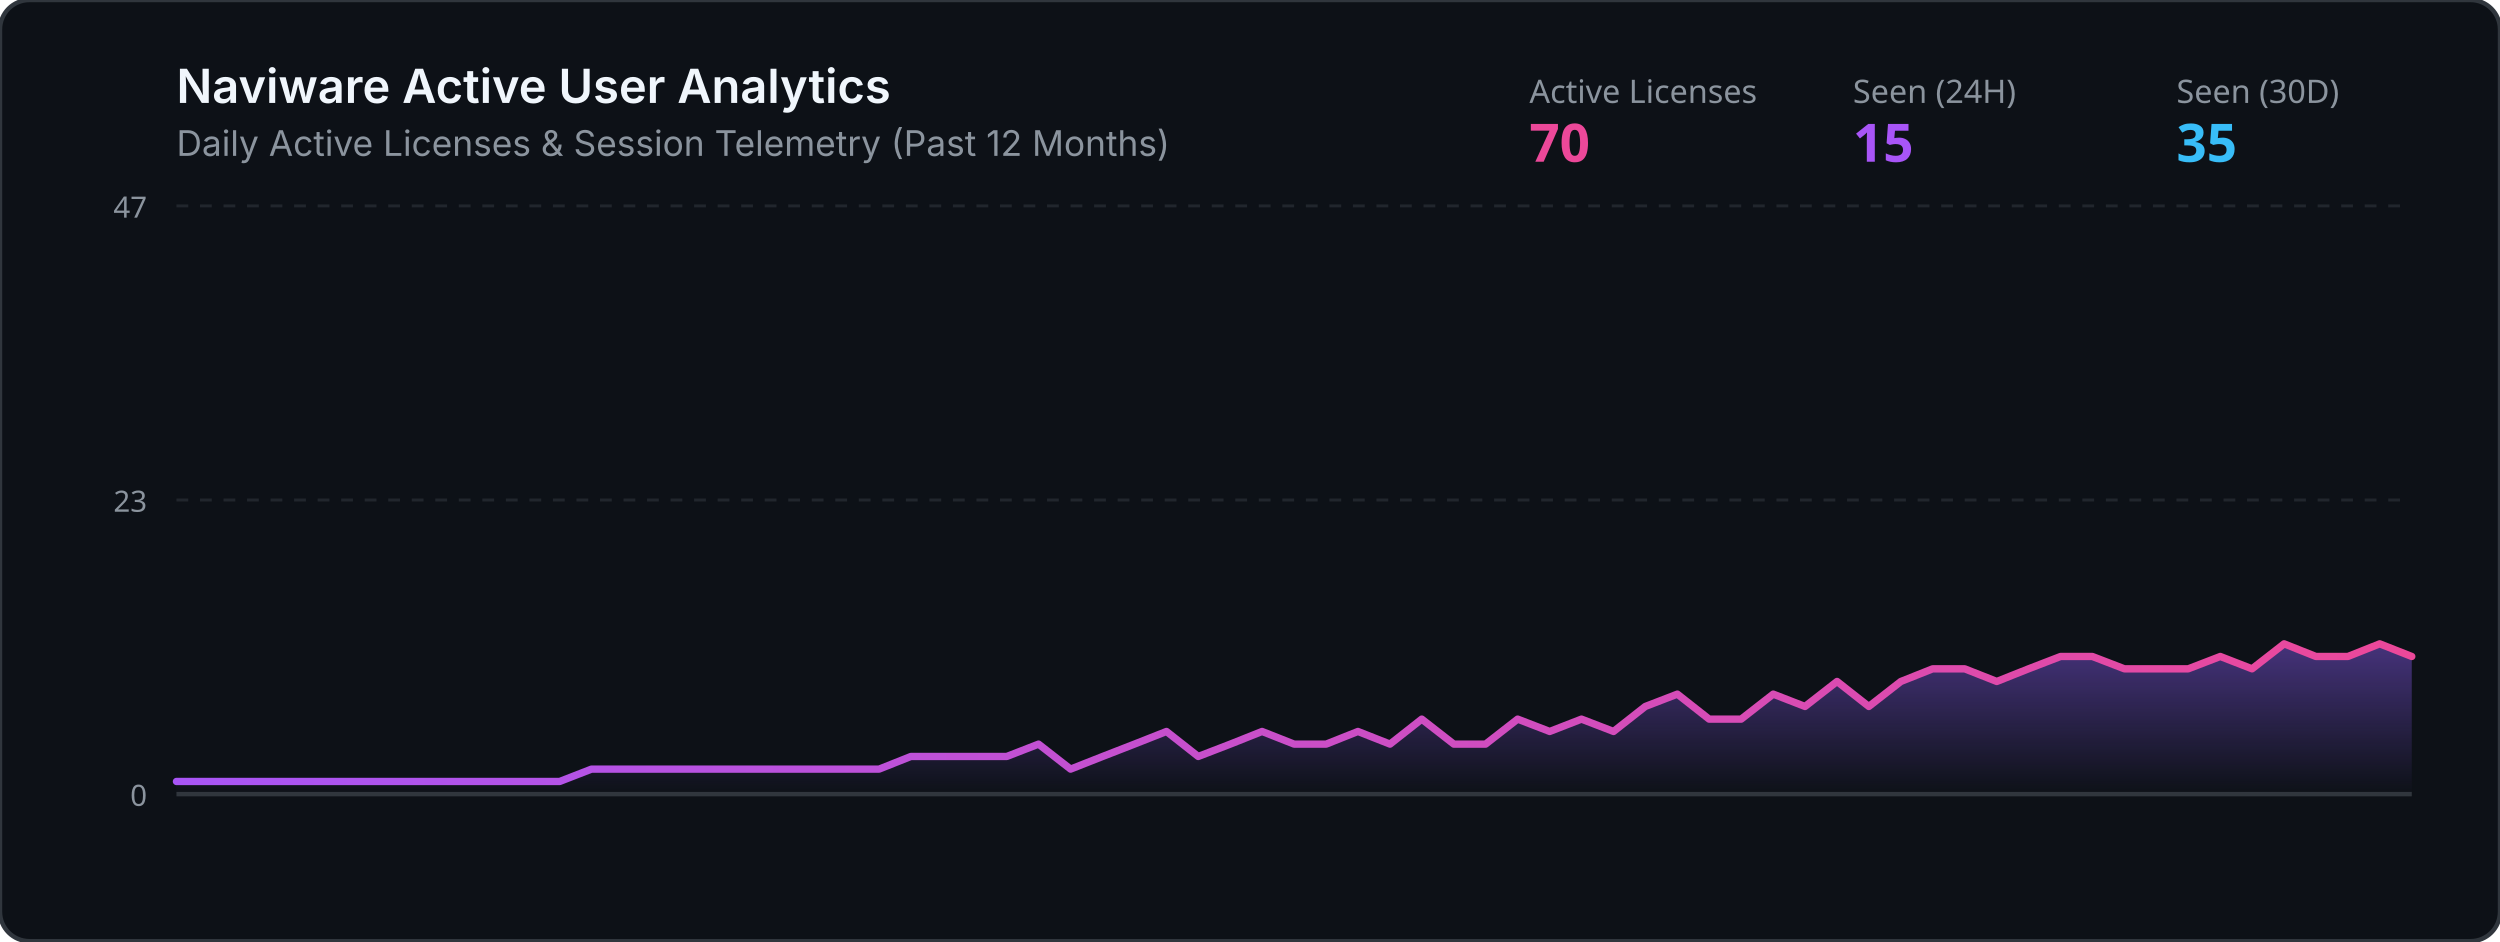
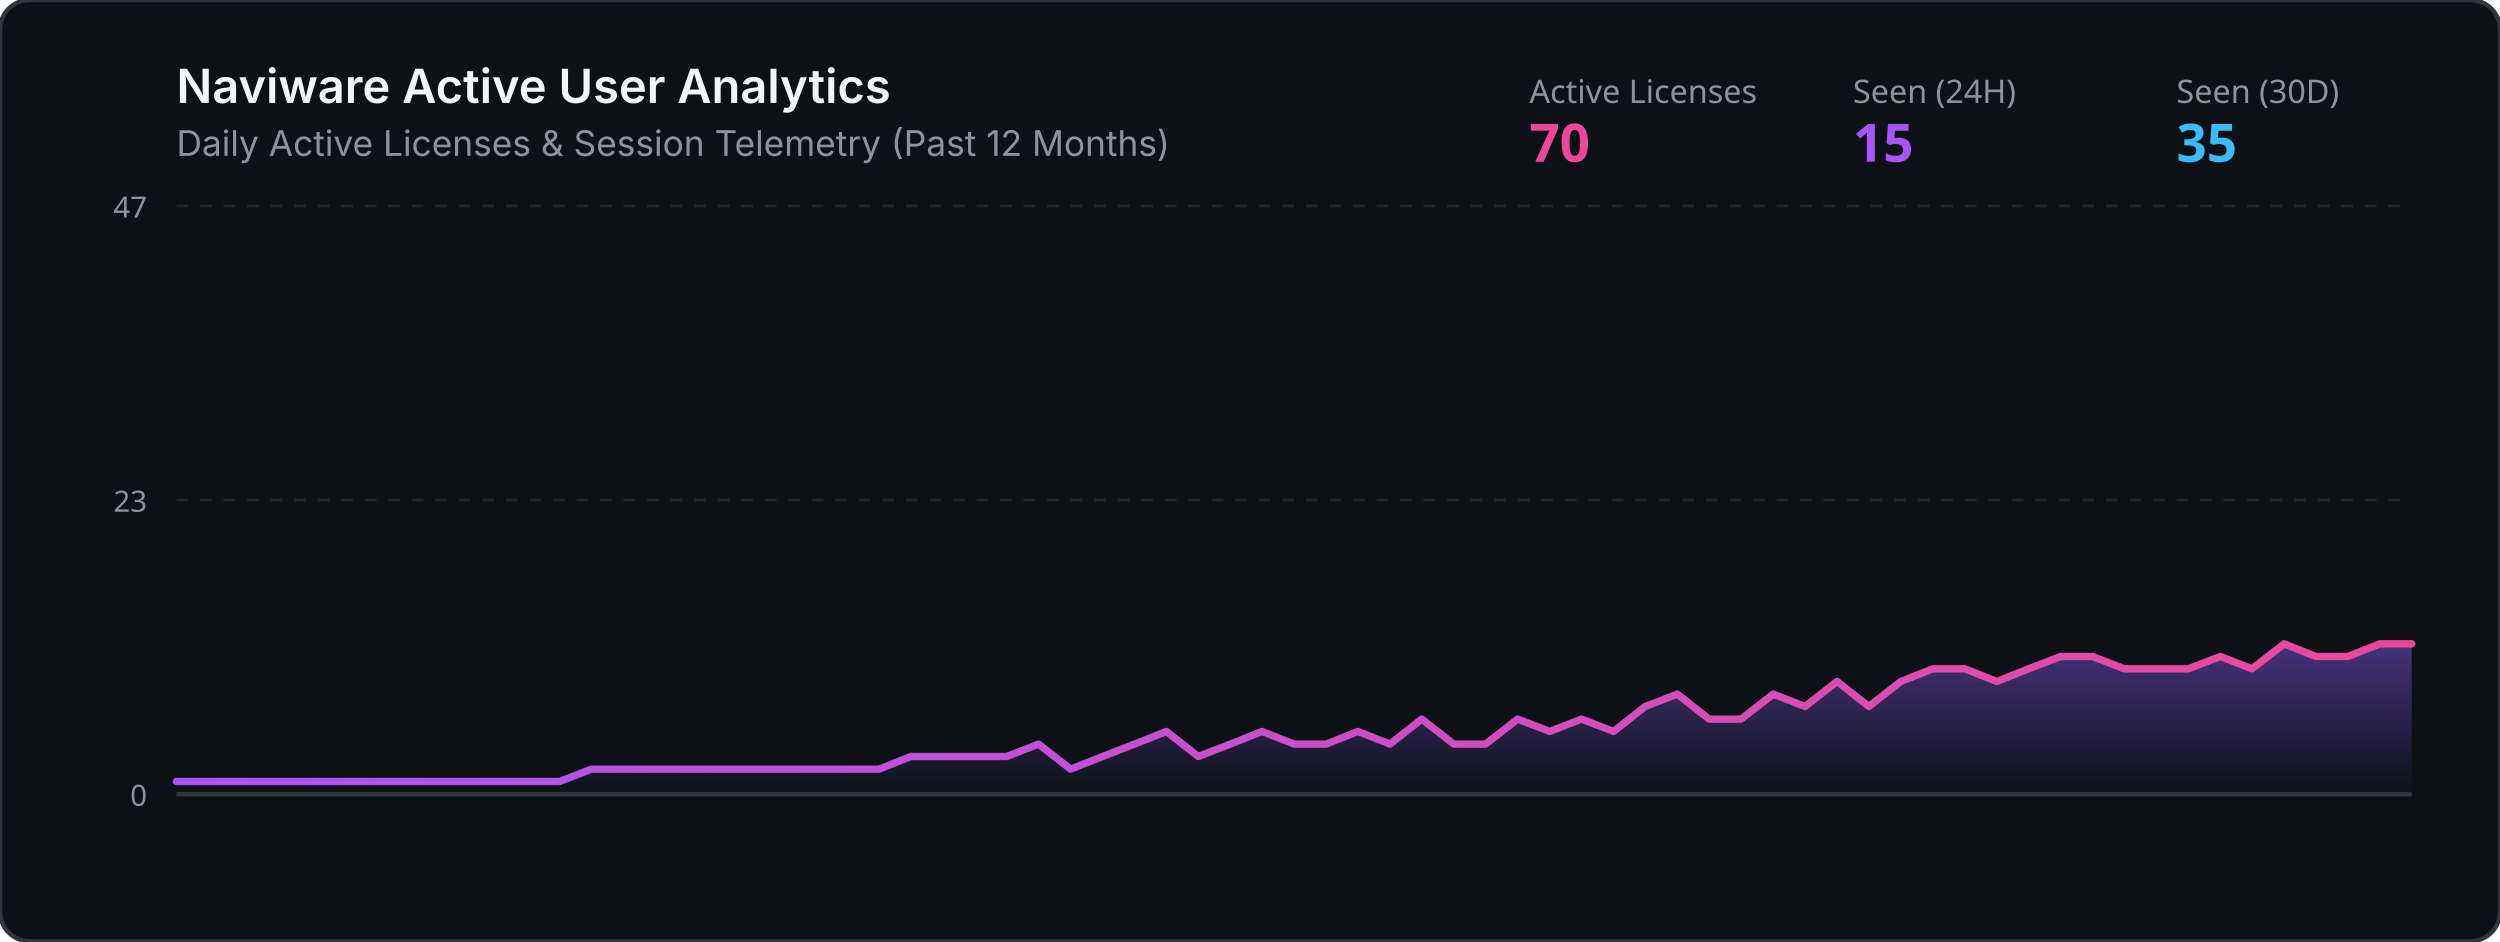
<svg xmlns="http://www.w3.org/2000/svg" viewBox="0 0 850 320" width="100%" height="320">
  <defs>
    <linearGradient id="grad" x1="0%" y1="0%" x2="0%" y2="100%">
      <stop offset="0%" stop-color="#8b5cf6" stop-opacity="0.45" />
      <stop offset="100%" stop-color="#8b5cf6" stop-opacity="0.0" />
    </linearGradient>
    <linearGradient id="lineGrad" x1="0%" y1="0%" x2="100%" y2="0%">
      <stop offset="0%" stop-color="#a855f7" />
      <stop offset="100%" stop-color="#ec4899" />
    </linearGradient>
  </defs>
  <rect width="850" height="320" rx="10" fill="#0d1117" stroke="#30363d" stroke-width="1.5" />
  <text x="60" y="35" fill="#f0f6fc" font-family="-apple-system,BlinkMacSystemFont,Segoe UI,sans-serif" font-size="16" font-weight="600">Naviware Active User Analytics</text>
  <text x="60" y="53" fill="#8b949e" font-family="-apple-system,BlinkMacSystemFont,Segoe UI,sans-serif" font-size="12">Daily Active Licenses &amp; Session Telemetry (Past 12 Months)</text>
  <text x="520" y="35" fill="#8b949e" font-family="sans-serif" font-size="11">Active Licenses</text>
  <text x="520" y="55" fill="#ec4899" font-family="sans-serif" font-size="18" font-weight="bold">70</text>
  <text x="630" y="35" fill="#8b949e" font-family="sans-serif" font-size="11">Seen (24H)</text>
  <text x="630" y="55" fill="#a855f7" font-family="sans-serif" font-size="18" font-weight="bold">15</text>
  <text x="740" y="35" fill="#8b949e" font-family="sans-serif" font-size="11">Seen (30D)</text>
  <text x="740" y="55" fill="#38bdf8" font-family="sans-serif" font-size="18" font-weight="bold">35</text>
  <line x1="60" y1="70" x2="820" y2="70" stroke="#21262d" stroke-width="1" stroke-dasharray="4" />
  <line x1="60" y1="170.0" x2="820" y2="170.0" stroke="#21262d" stroke-width="1" stroke-dasharray="4" />
  <line x1="60" y1="270" x2="820" y2="270" stroke="#30363d" stroke-width="1.5" />
  <text x="50" y="74" fill="#8b949e" font-family="sans-serif" font-size="10" text-anchor="end">47</text>
  <text x="50" y="174.0" fill="#8b949e" font-family="sans-serif" font-size="10" text-anchor="end">23</text>
  <text x="50" y="274" fill="#8b949e" font-family="sans-serif" font-size="10" text-anchor="end">0</text>
-   <polygon points="60,270 60.0,265.7 70.9,265.7 81.7,265.7 92.6,265.7 103.4,265.7 114.3,265.7 125.1,265.7 136.0,265.7 146.9,265.7 157.7,265.7 168.6,265.7 179.4,265.7 190.3,265.7 201.1,261.5 212.0,261.5 222.9,261.5 233.7,261.5 244.6,261.5 255.4,261.5 266.3,261.5 277.1,261.5 288.0,261.5 298.9,261.5 309.7,257.2 320.6,257.2 331.4,257.2 342.3,257.2 353.1,253.0 364.0,261.5 374.9,257.2 385.7,253.0 396.6,248.7 407.4,257.2 418.3,253.0 429.1,248.7 440.0,253.0 450.9,253.0 461.7,248.7 472.6,253.0 483.4,244.5 494.3,253.0 505.1,253.0 516.0,244.5 526.9,248.7 537.7,244.5 548.6,248.7 559.4,240.2 570.3,236.0 581.1,244.5 592.0,244.5 602.9,236.0 613.7,240.2 624.6,231.7 635.4,240.2 646.3,231.7 657.1,227.4 668.0,227.4 678.9,231.7 689.7,227.4 700.6,223.2 711.4,223.2 722.3,227.4 733.1,227.4 744.0,227.4 754.9,223.2 765.7,227.4 776.6,218.9 787.4,223.2 798.3,223.2 809.1,218.9 820.0,223.2 820,270" fill="url(#grad)" />
-   <polyline points="60.0,265.7 70.9,265.7 81.7,265.7 92.6,265.7 103.4,265.7 114.3,265.7 125.1,265.7 136.0,265.7 146.9,265.7 157.7,265.7 168.6,265.7 179.4,265.7 190.3,265.7 201.1,261.5 212.0,261.5 222.9,261.5 233.7,261.5 244.6,261.5 255.4,261.5 266.3,261.5 277.1,261.5 288.0,261.5 298.9,261.5 309.7,257.2 320.6,257.2 331.4,257.2 342.3,257.2 353.1,253.0 364.0,261.5 374.9,257.2 385.7,253.0 396.6,248.7 407.4,257.2 418.3,253.0 429.1,248.7 440.0,253.0 450.9,253.0 461.7,248.7 472.6,253.0 483.4,244.5 494.3,253.0 505.1,253.0 516.0,244.5 526.9,248.7 537.7,244.5 548.6,248.7 559.4,240.2 570.3,236.0 581.1,244.5 592.0,244.5 602.9,236.0 613.7,240.2 624.6,231.7 635.4,240.2 646.3,231.7 657.1,227.4 668.0,227.4 678.9,231.7 689.7,227.4 700.6,223.2 711.4,223.2 722.3,227.4 733.1,227.4 744.0,227.4 754.9,223.2 765.7,227.4 776.6,218.9 787.4,223.2 798.3,223.2 809.1,218.9 820.0,223.2" fill="none" stroke="url(#lineGrad)" stroke-width="2.5" stroke-linecap="round" stroke-linejoin="round" />
+   <polygon points="60,270 60.0,265.7 70.9,265.7 81.7,265.7 92.6,265.7 103.4,265.7 114.3,265.7 125.1,265.7 136.0,265.7 146.9,265.7 157.7,265.7 168.6,265.7 179.4,265.7 190.3,265.7 201.1,261.5 212.0,261.5 222.9,261.5 233.7,261.5 244.6,261.5 255.4,261.5 266.3,261.5 277.1,261.5 288.0,261.5 298.9,261.5 309.7,257.2 320.6,257.2 331.4,257.2 342.3,257.2 353.1,253.0 364.0,261.5 374.9,257.2 385.7,253.0 396.6,248.7 407.4,257.2 418.3,253.0 429.1,248.7 440.0,253.0 450.9,253.0 461.7,248.7 472.6,253.0 483.4,244.5 494.3,253.0 505.1,253.0 516.0,244.5 526.9,248.7 537.7,244.5 548.6,248.7 559.4,240.2 570.3,236.0 581.1,244.5 592.0,244.5 602.9,236.0 613.7,240.2 624.6,231.7 635.4,240.2 646.3,231.7 657.1,227.4 668.0,227.4 678.9,231.7 689.7,227.4 700.6,223.2 711.4,223.2 722.3,227.4 733.1,227.4 744.0,227.4 754.9,223.2 765.7,227.4 776.6,218.9 787.4,223.2 798.3,223.2 809.1,218.9 820.0,218.9 820,270" fill="url(#grad)" />
+   <polyline points="60.0,265.7 70.9,265.7 81.7,265.7 92.6,265.7 103.4,265.7 114.3,265.7 125.1,265.7 136.0,265.7 146.9,265.7 157.7,265.7 168.6,265.7 179.4,265.7 190.3,265.7 201.1,261.5 212.0,261.5 222.9,261.5 233.7,261.5 244.6,261.5 255.4,261.5 266.3,261.5 277.1,261.5 288.0,261.5 298.9,261.5 309.7,257.2 320.6,257.2 331.4,257.2 342.3,257.2 353.1,253.0 364.0,261.5 374.9,257.2 385.7,253.0 396.6,248.7 407.4,257.2 418.3,253.0 429.1,248.7 440.0,253.0 450.9,253.0 461.7,248.7 472.6,253.0 483.4,244.5 494.3,253.0 505.1,253.0 516.0,244.5 526.9,248.7 537.7,244.5 548.6,248.7 559.4,240.2 570.3,236.0 581.1,244.5 592.0,244.5 602.9,236.0 613.7,240.2 624.6,231.7 635.4,240.2 646.3,231.7 657.1,227.4 668.0,227.4 678.9,231.7 689.7,227.4 700.6,223.2 711.4,223.2 722.3,227.4 733.1,227.4 744.0,227.4 754.9,223.2 765.7,227.4 776.6,218.9 787.4,223.2 798.3,223.2 809.1,218.9 820.0,218.9" fill="none" stroke="url(#lineGrad)" stroke-width="2.5" stroke-linecap="round" stroke-linejoin="round" />
</svg>
